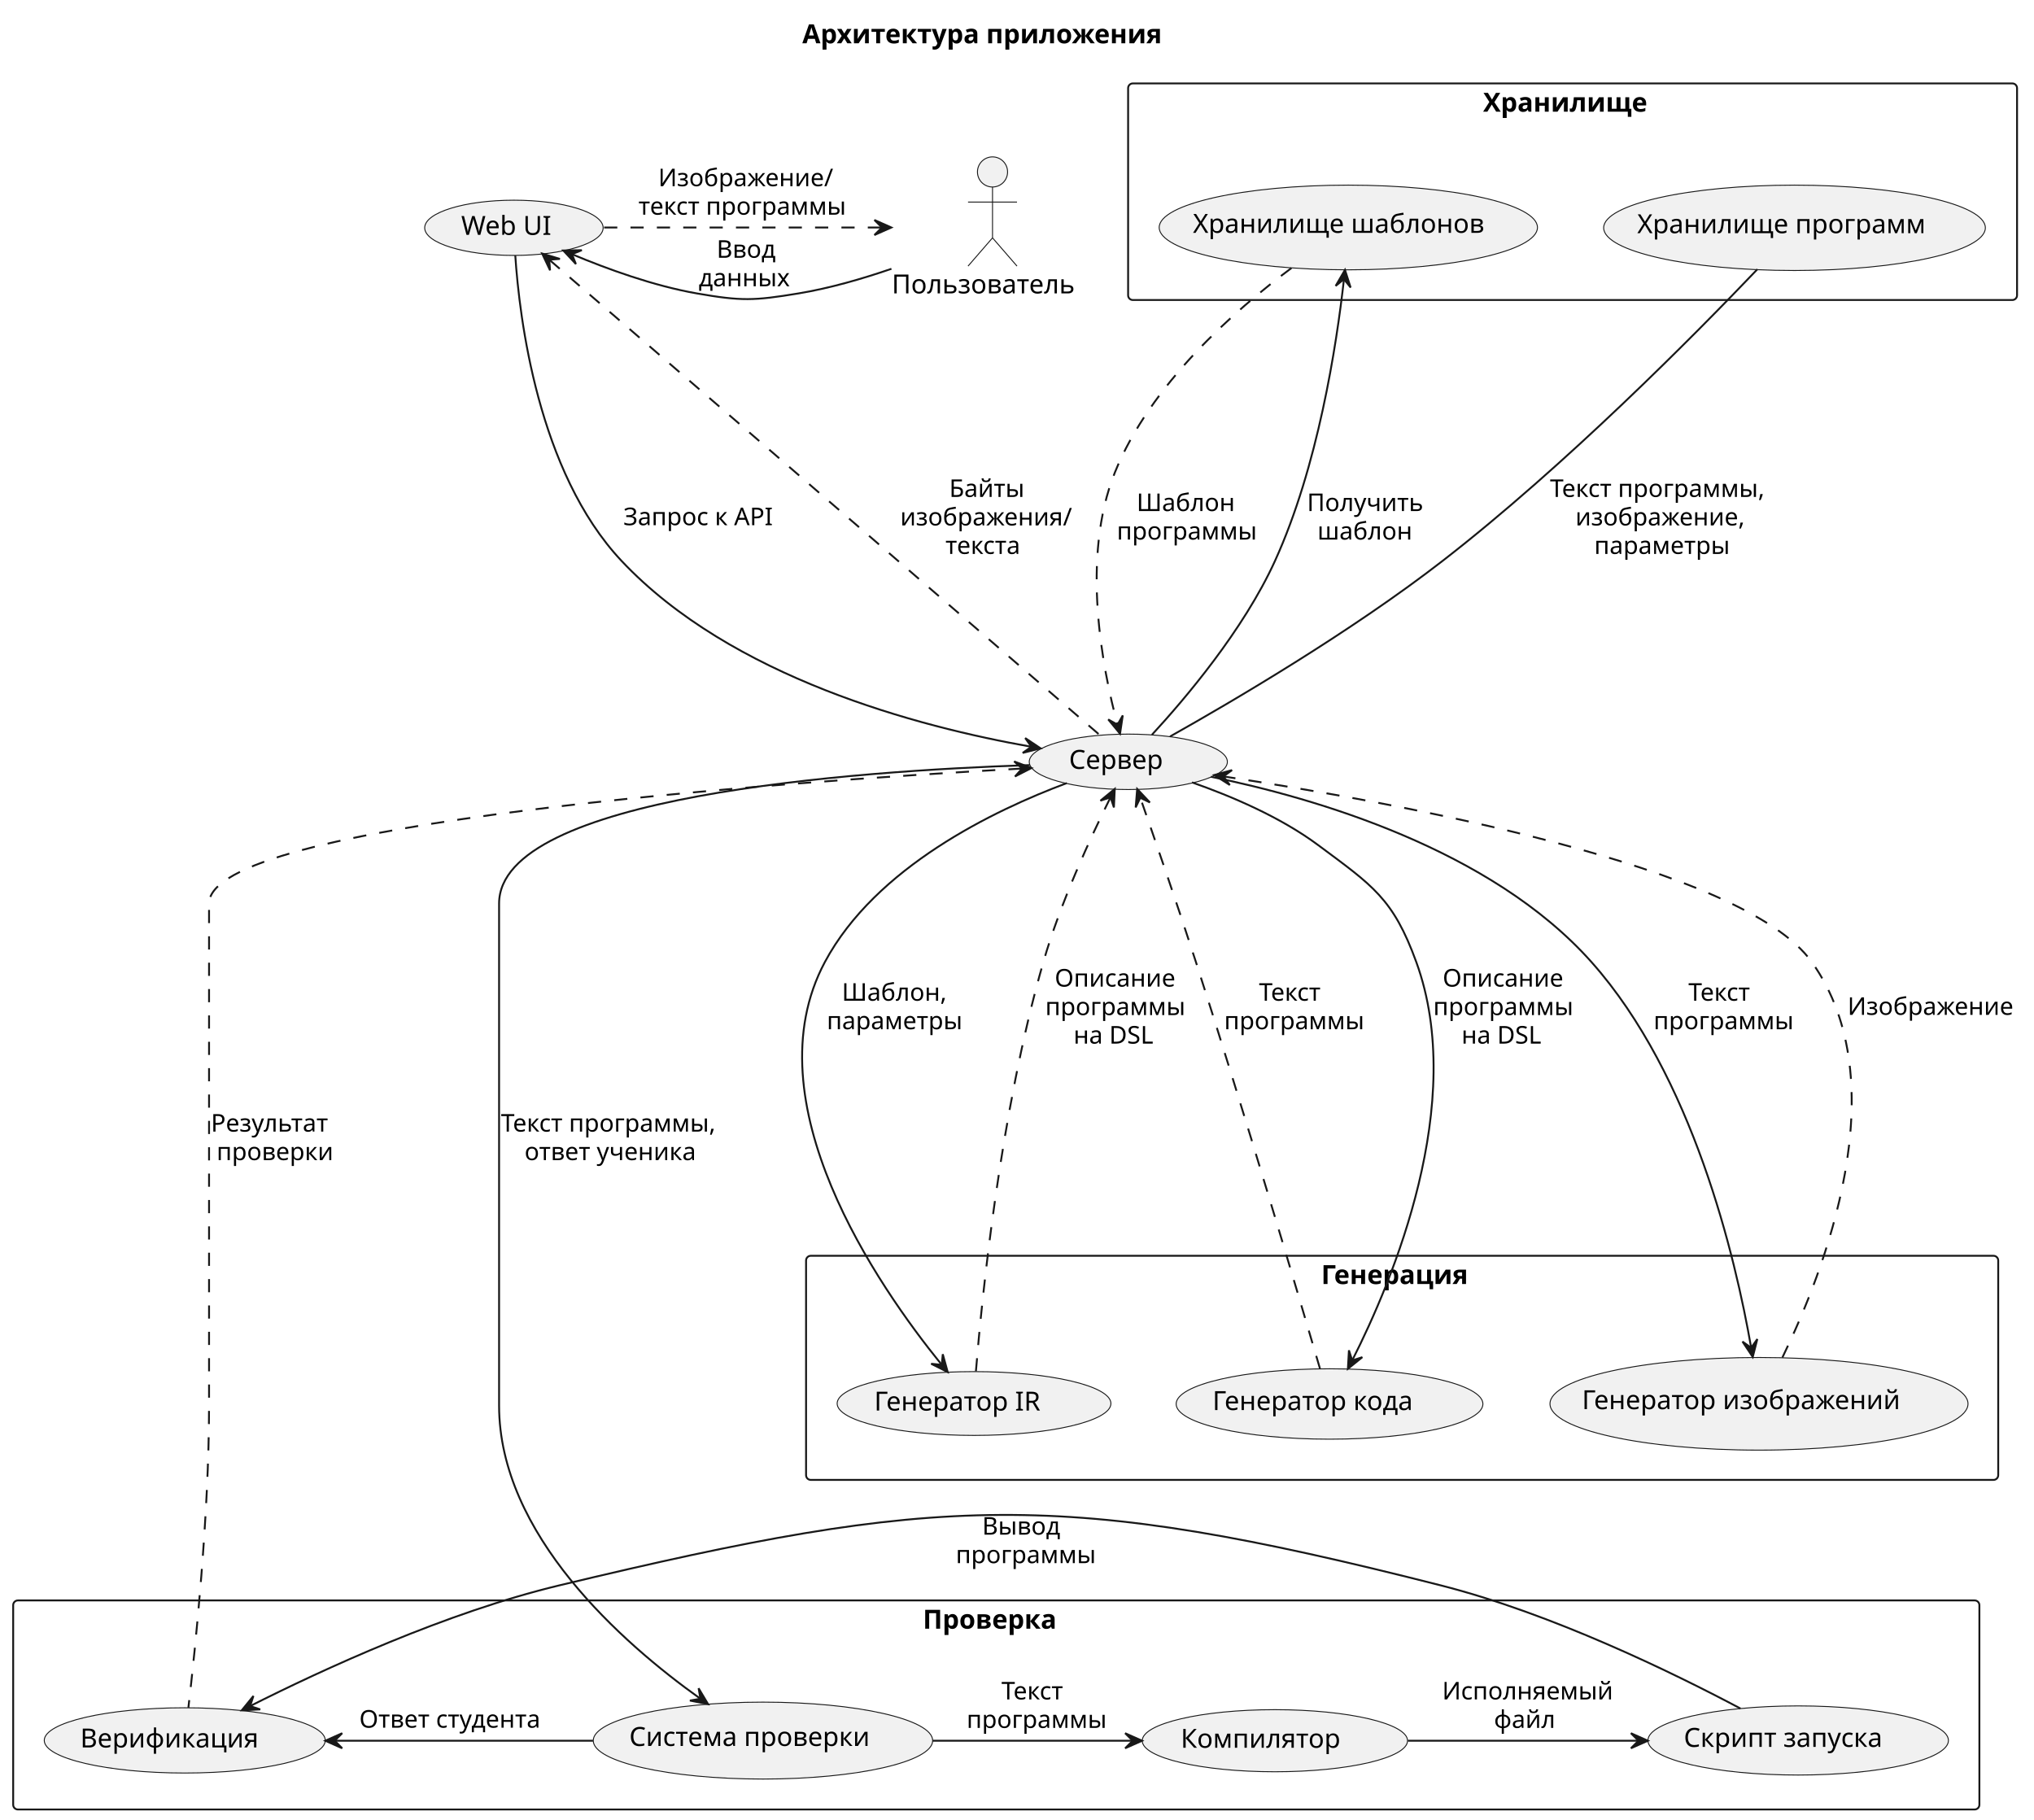
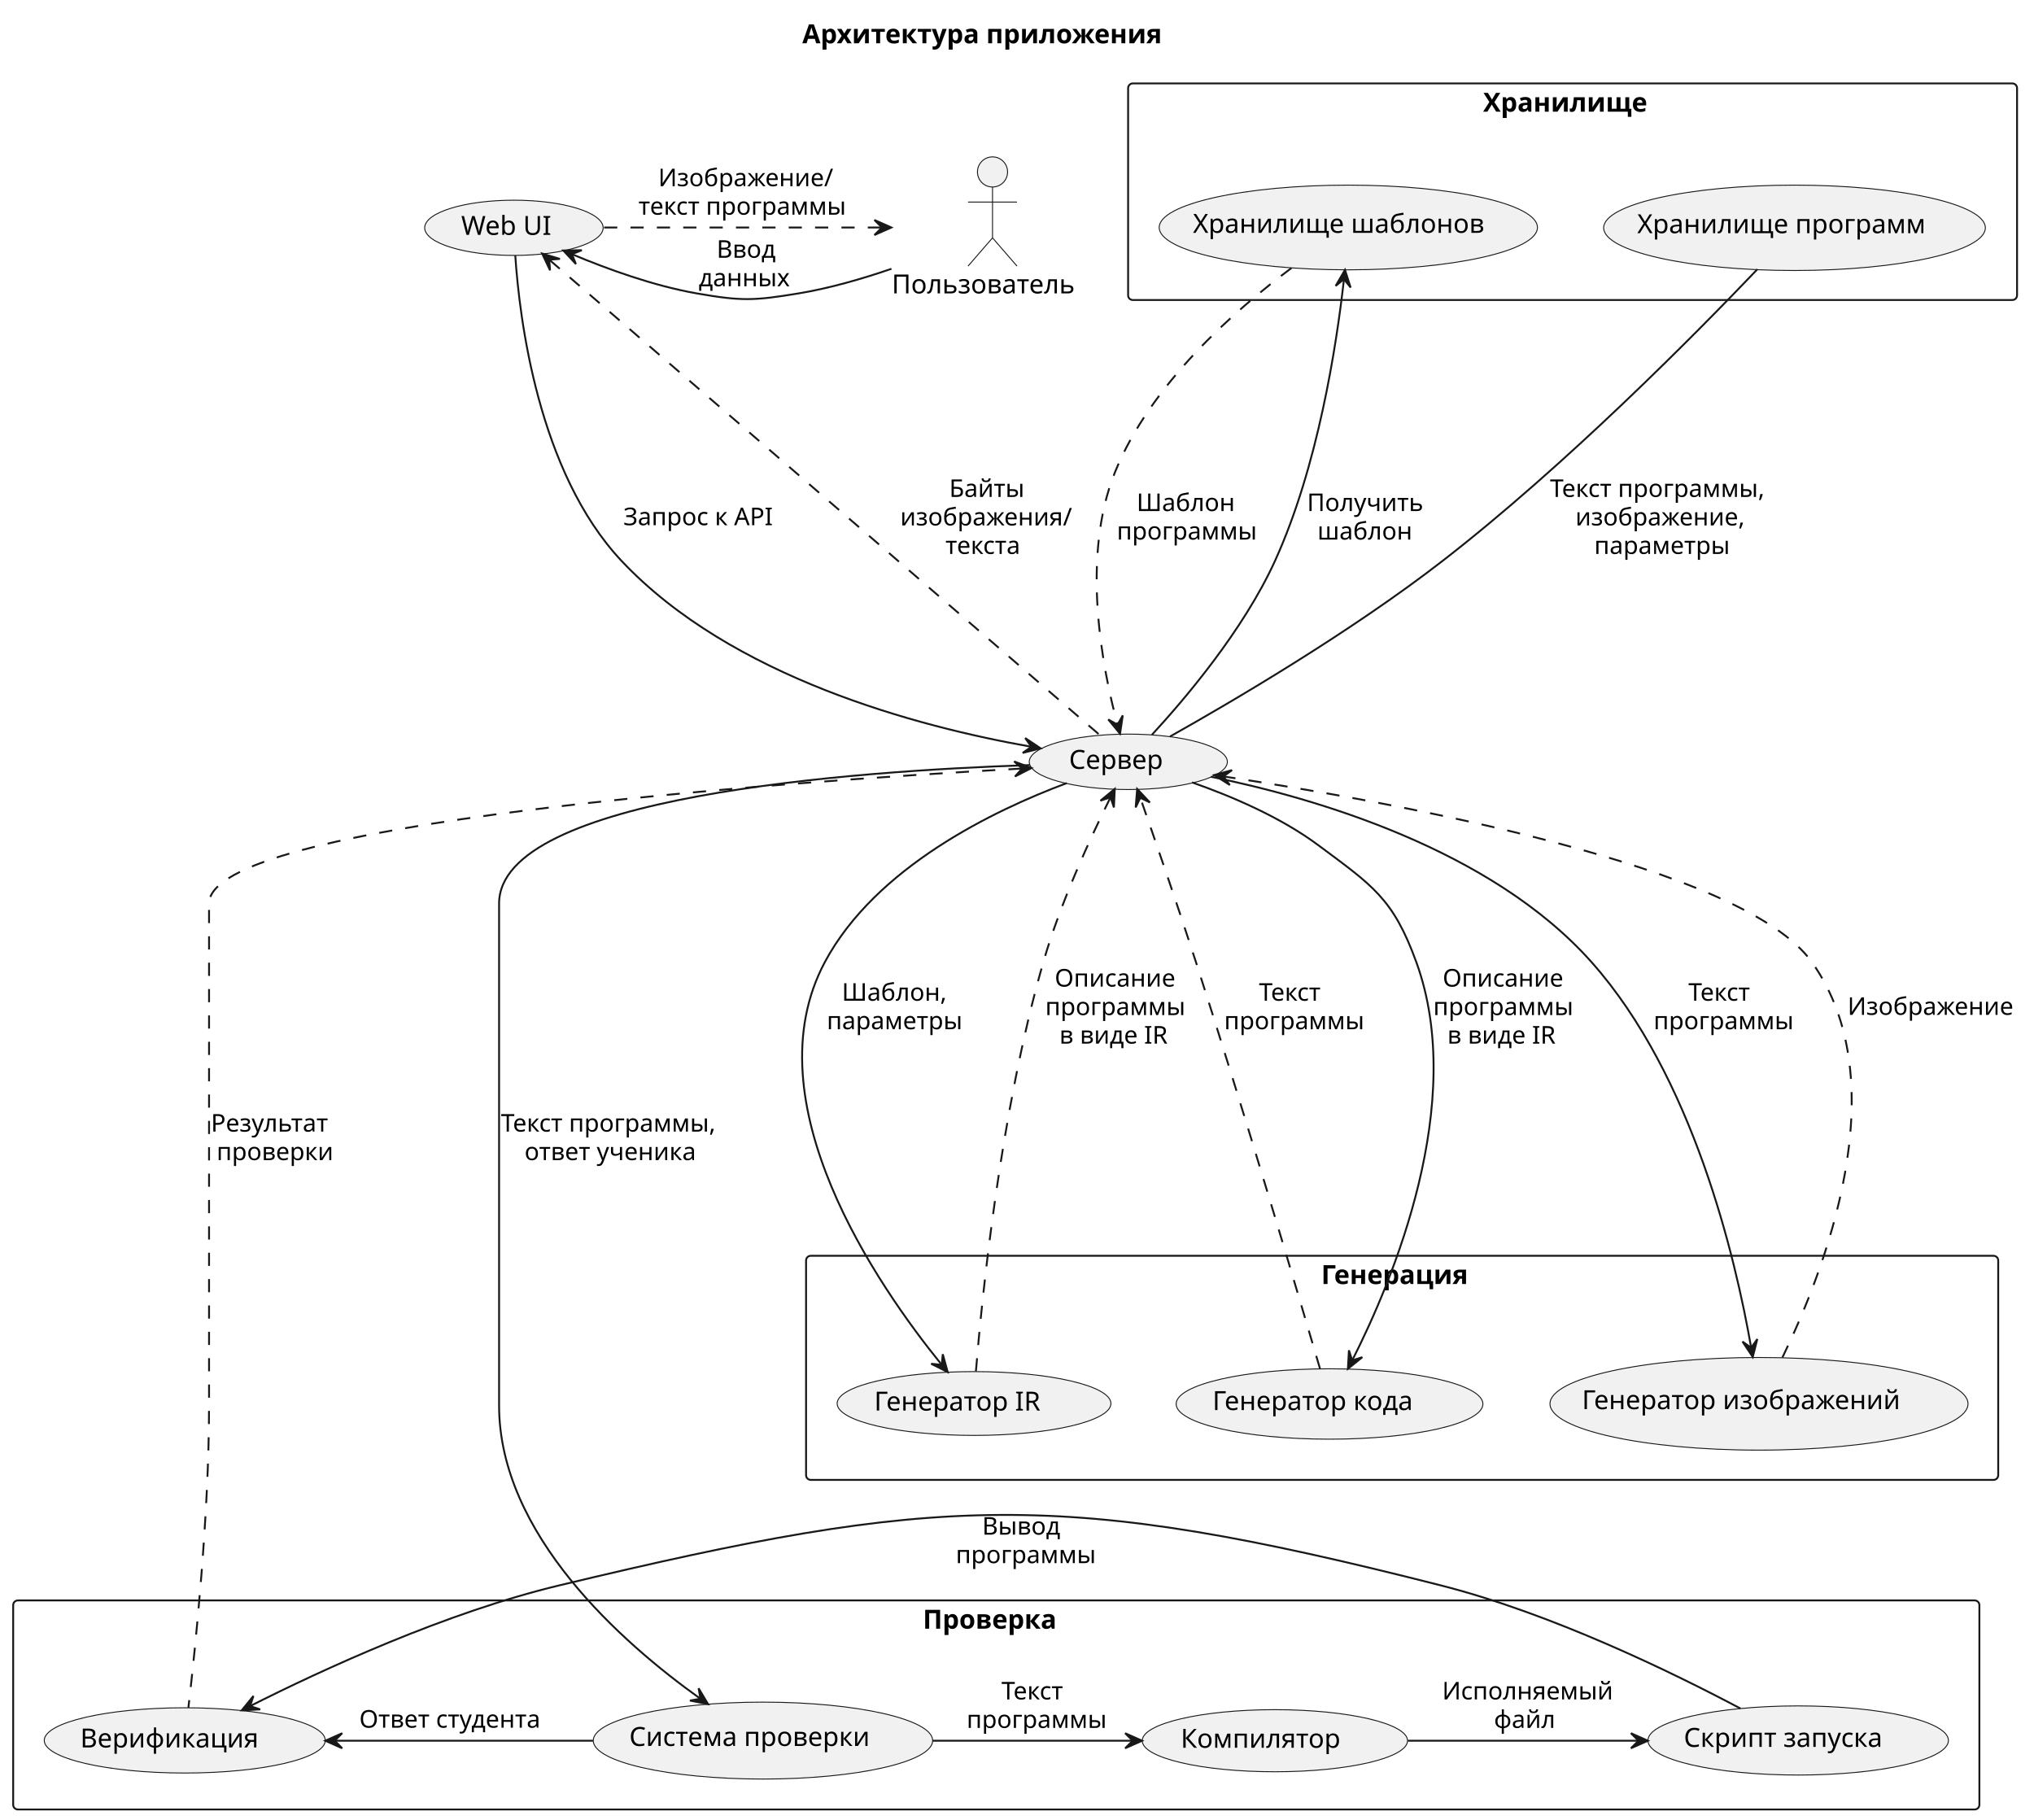
<svg xmlns="http://www.w3.org/2000/svg" contentStyleType="text/css" height="966px" preserveAspectRatio="none" style="width:1080px;height:966px;background:#FFFFFF;" version="1.1" viewBox="0 0 1080 966" width="1080px" zoomAndPan="magnify">
  <defs />
  <g>
    <rect height="26.297" style="stroke:#00000000;stroke-width:1.0;fill:none;" width="224" x="421" y="5" />
    <text fill="#000000" font-family="sans-serif" font-size="14" font-weight="bold" lengthAdjust="spacing" textLength="214" x="426" y="22.995">Архитектура приложения</text>
    <g id="cluster_Хранилище">
      <rect height="115" rx="2.5" ry="2.5" style="stroke:#181818;stroke-width:1.0;fill:none;" width="472" x="599" y="44.297" />
      <text fill="#000000" font-family="sans-serif" font-size="14" font-weight="bold" lengthAdjust="spacing" textLength="95" x="787.5" y="59.292">Хранилище</text>
    </g>
    <g id="cluster_Генерация">
      <rect height="119" rx="2.5" ry="2.5" style="stroke:#181818;stroke-width:1.0;fill:none;" width="633" x="428" y="666.797" />
      <text fill="#000000" font-family="sans-serif" font-size="14" font-weight="bold" lengthAdjust="spacing" textLength="86" x="701.5" y="681.792">Генерация</text>
    </g>
    <g id="cluster_Проверка">
      <rect height="111" rx="2.5" ry="2.5" style="stroke:#181818;stroke-width:1.0;fill:none;" width="1044" x="7" y="849.797" />
      <text fill="#000000" font-family="sans-serif" font-size="14" font-weight="bold" lengthAdjust="spacing" textLength="78" x="490" y="864.792">Проверка</text>
    </g>
    <g id="elem_Хранилище шаблонов">
      <ellipse cx="715.928" cy="120.782" fill="#F1F1F1" rx="100.428" ry="22.486" style="stroke:#181818;stroke-width:0.5;" />
      <text fill="#000000" font-family="sans-serif" font-size="14" lengthAdjust="spacing" textLength="165" x="633.428" y="123.629">Хранилище шаблонов</text>
    </g>
    <g id="elem_Хранилище программ">
      <ellipse cx="952.837" cy="120.964" fill="#F1F1F1" rx="101.337" ry="22.667" style="stroke:#181818;stroke-width:0.5;" />
      <text fill="#000000" font-family="sans-serif" font-size="14" lengthAdjust="spacing" textLength="167" x="869.337" y="123.811">Хранилище программ</text>
    </g>
    <g id="elem_Генератор IR">
      <ellipse cx="517.187" cy="745.234" fill="#F1F1F1" rx="72.687" ry="16.937" style="stroke:#181818;stroke-width:0.5;" />
      <text fill="#000000" font-family="sans-serif" font-size="14" lengthAdjust="spacing" textLength="100" x="464.187" y="748.982">Генератор IR</text>
    </g>
    <g id="elem_Генератор кода">
      <ellipse cx="705.946" cy="745.486" fill="#F1F1F1" rx="81.445" ry="18.689" style="stroke:#181818;stroke-width:0.5;" />
      <text fill="#000000" font-family="sans-serif" font-size="14" lengthAdjust="spacing" textLength="122" x="643.811" y="748.706">Генератор кода</text>
    </g>
    <g id="elem_Генератор изображений">
      <ellipse cx="933.981" cy="745.393" fill="#F1F1F1" rx="110.981" ry="24.596" style="stroke:#181818;stroke-width:0.5;" />
      <text fill="#000000" font-family="sans-serif" font-size="14" lengthAdjust="spacing" textLength="188" x="839.981" y="748.24">Генератор изображений</text>
    </g>
    <g id="elem_Система проверки">
      <ellipse cx="405.114" cy="924.22" fill="#F1F1F1" rx="90.114" ry="20.423" style="stroke:#181818;stroke-width:0.5;" />
      <text fill="#000000" font-family="sans-serif" font-size="14" lengthAdjust="spacing" textLength="142" x="334.114" y="927.066">Система проверки</text>
    </g>
    <g id="elem_Компилятор">
      <ellipse cx="676.933" cy="924.284" fill="#F1F1F1" rx="70.433" ry="16.487" style="stroke:#181818;stroke-width:0.5;" />
      <text fill="#000000" font-family="sans-serif" font-size="14" lengthAdjust="spacing" textLength="94" x="626.933" y="928.031">Компилятор</text>
    </g>
    <g id="elem_Скрипт запуска">
      <ellipse cx="954.784" cy="924.154" fill="#F1F1F1" rx="79.784" ry="18.357" style="stroke:#181818;stroke-width:0.5;" />
      <text fill="#000000" font-family="sans-serif" font-size="14" lengthAdjust="spacing" textLength="118" x="894.036" y="927.558">Скрипт запуска</text>
    </g>
    <g id="elem_Верификация">
      <ellipse cx="98.107" cy="924.118" fill="#F1F1F1" rx="74.607" ry="17.321" style="stroke:#181818;stroke-width:0.5;" />
      <text fill="#000000" font-family="sans-serif" font-size="14" lengthAdjust="spacing" textLength="105" x="42.607" y="927.866">Верификация</text>
    </g>
    <g id="elem_User">
      <ellipse cx="527" cy="91.297" fill="#F1F1F1" rx="8" ry="8" style="stroke:#181818;stroke-width:0.5;" />
      <path d="M527,99.297 L527,126.297 M514,107.297 L540,107.297 M527,126.297 L514,141.297 M527,126.297 L540,141.297 " fill="none" style="stroke:#181818;stroke-width:0.5;" />
      <text fill="#000000" font-family="sans-serif" font-size="14" lengthAdjust="spacing" textLength="107" x="473.5" y="155.792">Пользователь</text>
    </g>
    <g id="elem_Web UI">
      <ellipse cx="272.876" cy="120.961" fill="#F1F1F1" rx="47.376" ry="14.664" style="stroke:#181818;stroke-width:0.5;" />
      <text fill="#000000" font-family="sans-serif" font-size="14" lengthAdjust="spacing" textLength="50" x="244.876" y="124.709">Web UI</text>
    </g>
    <g id="elem_Сервер">
      <ellipse cx="599.101" cy="404.512" fill="#F1F1F1" rx="52.601" ry="14.715" style="stroke:#181818;stroke-width:0.5;" />
      <text fill="#000000" font-family="sans-serif" font-size="14" lengthAdjust="spacing" textLength="57" x="567.601" y="408.26">Сервер</text>
    </g>
    <g id="link_Web UI_User">
      <path d="M303.709,134.976 C322.424,142.827 347.077,151.788 370,155.797 C393.641,159.932 400.321,159.71 424,155.797 C440.397,153.087 457.692,148.105 473.331,142.732 " fill="none" id="Web UI-backto-User" style="stroke:#181818;stroke-width:1.0;" />
      <polygon fill="#181818" points="299.083,133.007,305.799,140.211,303.684,134.964,308.931,132.85,299.083,133.007" style="stroke:#181818;stroke-width:1.0;" />
      <text fill="#000000" font-family="sans-serif" font-size="13" lengthAdjust="spacing" textLength="33" x="380.5" y="136.864">Ввод</text>
      <text fill="#000000" font-family="sans-serif" font-size="13" lengthAdjust="spacing" textLength="52" x="371" y="151.997">данных</text>
    </g>
    <g id="link_Web UI_User">
      <path d="M320.775,120.797 C362.564,120.797 423.407,120.797 468.181,120.797 " fill="none" id="Web UI-to-User" style="stroke:#181818;stroke-width:1.0;stroke-dasharray:7.0,7.0;" />
      <polygon fill="#181818" points="473.284,120.797,464.284,116.797,468.284,120.797,464.284,124.797,473.284,120.797" style="stroke:#181818;stroke-width:1.0;" />
      <text fill="#000000" font-family="sans-serif" font-size="13" lengthAdjust="spacing" textLength="95" x="349.5" y="98.864">Изображение/</text>
      <text fill="#000000" font-family="sans-serif" font-size="13" lengthAdjust="spacing" textLength="116" x="339" y="113.997">текст программы</text>
    </g>
    <g id="link_Web UI_Сервер">
      <path d="M291.889,138.108 C350.877,189.043 530.883,344.479 584.058,390.395 " fill="none" id="Web UI-backto-Сервер" style="stroke:#181818;stroke-width:1.0;stroke-dasharray:7.0,7.0;" />
      <polygon fill="#181818" points="287.855,134.624,292.051,143.534,291.639,137.892,297.281,137.48,287.855,134.624" style="stroke:#181818;stroke-width:1.0;" />
      <text fill="#000000" font-family="sans-serif" font-size="13" lengthAdjust="spacing" textLength="41" x="504" y="263.864">Байты</text>
      <text fill="#000000" font-family="sans-serif" font-size="13" lengthAdjust="spacing" textLength="93" x="478" y="278.997">изображения/</text>
      <text fill="#000000" font-family="sans-serif" font-size="13" lengthAdjust="spacing" textLength="45" x="502" y="294.129">текста</text>
    </g>
    <g id="link_Web UI_Сервер">
      <path d="M273.603,135.68 C275.752,168.285 285.534,250.553 330,297.797 C388.272,359.709 487.292,385.885 547.564,396.506 " fill="none" id="Web UI-to-Сервер" style="stroke:#181818;stroke-width:1.0;" />
      <polygon fill="#181818" points="552.554,397.366,544.363,391.897,547.626,396.517,543.006,399.781,552.554,397.366" style="stroke:#181818;stroke-width:1.0;" />
      <text fill="#000000" font-family="sans-serif" font-size="13" lengthAdjust="spacing" textLength="83" x="331" y="278.864">Запрос к API</text>
    </g>
    <g id="link_Хранилище шаблонов_Сервер">
      <path d="M713.601,148.309 C709.632,183.736 699.749,247.847 677,297.797 C660.195,334.696 629.05,371.287 611.631,390.16 " fill="none" id="Хранилище шаблонов-backto-Сервер" style="stroke:#181818;stroke-width:1.0;" />
      <polygon fill="#181818" points="714.144,143.295,709.195,151.81,713.604,148.266,717.149,152.674,714.144,143.295" style="stroke:#181818;stroke-width:1.0;" />
      <text fill="#000000" font-family="sans-serif" font-size="13" lengthAdjust="spacing" textLength="63" x="694" y="271.364">Получить</text>
      <text fill="#000000" font-family="sans-serif" font-size="13" lengthAdjust="spacing" textLength="52" x="699.5" y="286.497">шаблон</text>
    </g>
    <g id="link_Хранилище шаблонов_Сервер">
      <path d="M685.726,142.32 C655.461,164.857 610.798,204.115 592,250.797 C573.751,296.116 585.412,355.24 593.371,384.79 " fill="none" id="Хранилище шаблонов-to-Сервер" style="stroke:#181818;stroke-width:1.0;stroke-dasharray:7.0,7.0;" />
      <polygon fill="#181818" points="594.709,389.613,596.159,379.871,593.373,384.795,588.45,382.008,594.709,389.613" style="stroke:#181818;stroke-width:1.0;" />
      <text fill="#000000" font-family="sans-serif" font-size="13" lengthAdjust="spacing" textLength="54" x="603.5" y="271.364">Шаблон</text>
      <text fill="#000000" font-family="sans-serif" font-size="13" lengthAdjust="spacing" textLength="75" x="593" y="286.497">программы</text>
    </g>
    <g id="link_Сервер_Генератор IR">
      <path d="M566.456,415.803 C527.741,430.267 464.964,460.414 438,510.797 C398.271,585.032 466.268,683.077 499.875,724.489 " fill="none" id="Сервер-to-Генератор IR" style="stroke:#181818;stroke-width:1.0;" />
      <polygon fill="#181818" points="503.21,728.552,500.594,719.057,500.039,724.686,494.409,724.131,503.21,728.552" style="stroke:#181818;stroke-width:1.0;" />
      <text fill="#000000" font-family="sans-serif" font-size="13" lengthAdjust="spacing" textLength="58" x="447" y="531.364">Шаблон,</text>
      <text fill="#000000" font-family="sans-serif" font-size="13" lengthAdjust="spacing" textLength="74" x="439" y="546.497">параметры</text>
    </g>
    <g id="link_Генератор IR_Сервер">
      <path d="M518.184,728.147 C521.291,689.792 531.075,590.473 554,510.797 C563.124,479.086 579.292,444.222 589.561,423.575 " fill="none" id="Генератор IR-to-Сервер" style="stroke:#181818;stroke-width:1.0;stroke-dasharray:7.0,7.0;" />
      <polygon fill="#181818" points="591.911,418.892,584.3,425.142,589.669,423.361,591.45,428.73,591.911,418.892" style="stroke:#181818;stroke-width:1.0;" />
      <text fill="#000000" font-family="sans-serif" font-size="13" lengthAdjust="spacing" textLength="65" x="560" y="523.864">Описание</text>
      <text fill="#000000" font-family="sans-serif" font-size="13" lengthAdjust="spacing" textLength="75" x="555" y="538.997">программы</text>
-       <text fill="#000000" font-family="sans-serif" font-size="13" lengthAdjust="spacing" textLength="45" x="570" y="554.129">на DSL</text>
+       <text fill="#000000" font-family="sans-serif" font-size="13" lengthAdjust="spacing" textLength="60" x="562.5" y="554.129">в виде IR</text>
    </g>
    <g id="link_Сервер_Генератор кода">
      <path d="M632.904,415.438 C653.562,422.656 679.783,433.751 700,448.797 C728.851,470.269 739.703,477 752,510.797 C779.205,585.57 739.449,679.982 718.08,722.172 " fill="none" id="Сервер-to-Генератор кода" style="stroke:#181818;stroke-width:1.0;" />
      <polygon fill="#181818" points="715.696,726.813,723.365,720.634,717.98,722.365,716.249,716.98,715.696,726.813" style="stroke:#181818;stroke-width:1.0;" />
      <text fill="#000000" font-family="sans-serif" font-size="13" lengthAdjust="spacing" textLength="65" x="766" y="523.864">Описание</text>
      <text fill="#000000" font-family="sans-serif" font-size="13" lengthAdjust="spacing" textLength="75" x="761" y="538.997">программы</text>
-       <text fill="#000000" font-family="sans-serif" font-size="13" lengthAdjust="spacing" textLength="45" x="776" y="554.129">на DSL</text>
+       <text fill="#000000" font-family="sans-serif" font-size="13" lengthAdjust="spacing" textLength="60" x="768.5" y="554.129">в виде IR</text>
    </g>
    <g id="link_Генератор кода_Сервер">
      <path d="M700.857,726.659 C689.429,687.627 660.884,591.044 635,510.797 C625.1,480.104 612.835,444.667 605.478,423.667 " fill="none" id="Генератор кода-to-Сервер" style="stroke:#181818;stroke-width:1.0;stroke-dasharray:7.0,7.0;" />
      <polygon fill="#181818" points="603.807,418.905,603.01,428.721,605.461,423.623,610.559,426.075,603.807,418.905" style="stroke:#181818;stroke-width:1.0;" />
      <text fill="#000000" font-family="sans-serif" font-size="13" lengthAdjust="spacing" textLength="38" x="668.5" y="531.364">Текст</text>
      <text fill="#000000" font-family="sans-serif" font-size="13" lengthAdjust="spacing" textLength="75" x="650" y="546.497">программы</text>
    </g>
    <g id="link_Сервер_Генератор изображений">
      <path d="M642.953,412.439 C697.997,423.678 791.549,450.746 845,510.797 C898.851,571.297 921.492,667.742 929.804,715.527 " fill="none" id="Сервер-to-Генератор изображений" style="stroke:#181818;stroke-width:1.0;" />
      <polygon fill="#181818" points="930.656,720.552,933.095,711.01,929.82,715.622,925.208,712.347,930.656,720.552" style="stroke:#181818;stroke-width:1.0;" />
      <text fill="#000000" font-family="sans-serif" font-size="13" lengthAdjust="spacing" textLength="38" x="896.5" y="531.364">Текст</text>
      <text fill="#000000" font-family="sans-serif" font-size="13" lengthAdjust="spacing" textLength="75" x="878" y="546.497">программы</text>
    </g>
    <g id="link_Генератор изображений_Сервер">
      <path d="M946.385,720.848 C968.375,675.627 1007.82,575.157 962,510.797 C925.578,459.637 740.738,426.008 649.746,412.29 " fill="none" id="Генератор изображений-to-Сервер" style="stroke:#181818;stroke-width:1.0;stroke-dasharray:7.0,7.0;" />
      <polygon fill="#181818" points="644.688,411.534,652.997,416.822,649.633,412.274,654.181,408.91,644.688,411.534" style="stroke:#181818;stroke-width:1.0;" />
      <text fill="#000000" font-family="sans-serif" font-size="13" lengthAdjust="spacing" textLength="91" x="981" y="538.864">Изображение</text>
    </g>
    <g id="link_Хранилище программ_Сервер">
      <path d="M933.138,142.963 C900.191,177.485 831.371,247.139 766,297.797 C717.071,335.713 654.118,372.609 621.241,391.075 " fill="none" id="Хранилище программ-Сервер" style="stroke:#181818;stroke-width:1.0;" />
      <text fill="#000000" font-family="sans-serif" font-size="13" lengthAdjust="spacing" textLength="121" x="823" y="263.864">Текст программы,</text>
      <text fill="#000000" font-family="sans-serif" font-size="13" lengthAdjust="spacing" textLength="94" x="836.5" y="278.997">изображение,</text>
      <text fill="#000000" font-family="sans-serif" font-size="13" lengthAdjust="spacing" textLength="74" x="846.5" y="294.129">параметры</text>
    </g>
    <g id="link_Сервер_Система проверки">
      <path d="M546.812,406.244 C452.875,409.373 265,422.762 265,479.797 C265,479.797 265,479.797 265,746.297 C265,814.857 330.415,872.391 371.815,901.938 " fill="none" id="Сервер-to-Система проверки" style="stroke:#181818;stroke-width:1.0;" />
      <polygon fill="#181818" points="375.992,904.883,370.941,896.427,371.906,902.001,366.332,902.965,375.992,904.883" style="stroke:#181818;stroke-width:1.0;" />
      <text fill="#000000" font-family="sans-serif" font-size="13" lengthAdjust="spacing" textLength="121" x="266" y="600.864">Текст программы,</text>
      <text fill="#000000" font-family="sans-serif" font-size="13" lengthAdjust="spacing" textLength="96" x="278.5" y="615.997">ответ ученика</text>
    </g>
    <g id="link_Сервер_Верификация">
      <path d="M542.456,408.097 C413.949,415.216 111,436.58 111,479.797 C111,479.797 111,479.797 111,746.297 C111,805.456 103.688,875.439 100.031,906.733 " fill="none" id="Сервер-backto-Верификация" style="stroke:#181818;stroke-width:1.0;stroke-dasharray:7.0,7.0;" />
      <polygon fill="#181818" points="547.698,407.809,538.492,404.309,542.706,408.083,538.931,412.296,547.698,407.809" style="stroke:#181818;stroke-width:1.0;" />
      <text fill="#000000" font-family="sans-serif" font-size="13" lengthAdjust="spacing" textLength="69" x="112" y="600.864">Результат</text>
      <text fill="#000000" font-family="sans-serif" font-size="13" lengthAdjust="spacing" textLength="63" x="115" y="615.997">проверки</text>
    </g>
    <g id="link_Система проверки_Компилятор">
      <path d="M495.194,924.297 C529.543,924.297 568.305,924.297 601.187,924.297 " fill="none" id="Система проверки-to-Компилятор" style="stroke:#181818;stroke-width:1.0;" />
      <polygon fill="#181818" points="606.413,924.297,597.413,920.297,601.413,924.297,597.413,928.297,606.413,924.297" style="stroke:#181818;stroke-width:1.0;" />
      <text fill="#000000" font-family="sans-serif" font-size="13" lengthAdjust="spacing" textLength="38" x="531.75" y="902.364">Текст</text>
      <text fill="#000000" font-family="sans-serif" font-size="13" lengthAdjust="spacing" textLength="75" x="513.25" y="917.497">программы</text>
    </g>
    <g id="link_Компилятор_Скрипт запуска">
      <path d="M747.511,924.297 C784.689,924.297 830.583,924.297 869.747,924.297 " fill="none" id="Компилятор-to-Скрипт запуска" style="stroke:#181818;stroke-width:1.0;" />
      <polygon fill="#181818" points="874.98,924.297,865.98,920.297,869.98,924.297,865.98,928.297,874.98,924.297" style="stroke:#181818;stroke-width:1.0;" />
      <text fill="#000000" font-family="sans-serif" font-size="13" lengthAdjust="spacing" textLength="91" x="765.75" y="902.364">Исполняемый</text>
      <text fill="#000000" font-family="sans-serif" font-size="13" lengthAdjust="spacing" textLength="36" x="793.25" y="917.497">файл</text>
    </g>
    <g id="link_Скрипт запуска_Верификация">
      <path d="M924.167,907.2 C887.461,887.738 823.73,856.717 765,841.797 C563.404,790.582 499.266,793.294 297,841.797 C237.064,856.17 171.827,886.227 132.952,905.818 " fill="none" id="Скрипт запуска-to-Верификация" style="stroke:#181818;stroke-width:1.0;" />
      <polygon fill="#181818" points="128.344,908.154,138.18,907.654,132.804,905.894,134.564,900.518,128.344,908.154" style="stroke:#181818;stroke-width:1.0;" />
      <text fill="#000000" font-family="sans-serif" font-size="13" lengthAdjust="spacing" textLength="43" x="521.5" y="814.864">Вывод</text>
      <text fill="#000000" font-family="sans-serif" font-size="13" lengthAdjust="spacing" textLength="75" x="507.5" y="829.997">программы</text>
    </g>
    <g id="link_Система проверки_Верификация">
      <path d="M314.889,924.297 C271.445,924.297 219.785,924.297 177.781,924.297 " fill="none" id="Система проверки-to-Верификация" style="stroke:#181818;stroke-width:1.0;" />
      <polygon fill="#181818" points="172.708,924.297,181.708,928.297,177.708,924.297,181.708,920.297,172.708,924.297" style="stroke:#181818;stroke-width:1.0;" />
      <text fill="#000000" font-family="sans-serif" font-size="13" lengthAdjust="spacing" textLength="106" x="190.75" y="917.364">Ответ студента</text>
    </g>
  </g>
</svg>
